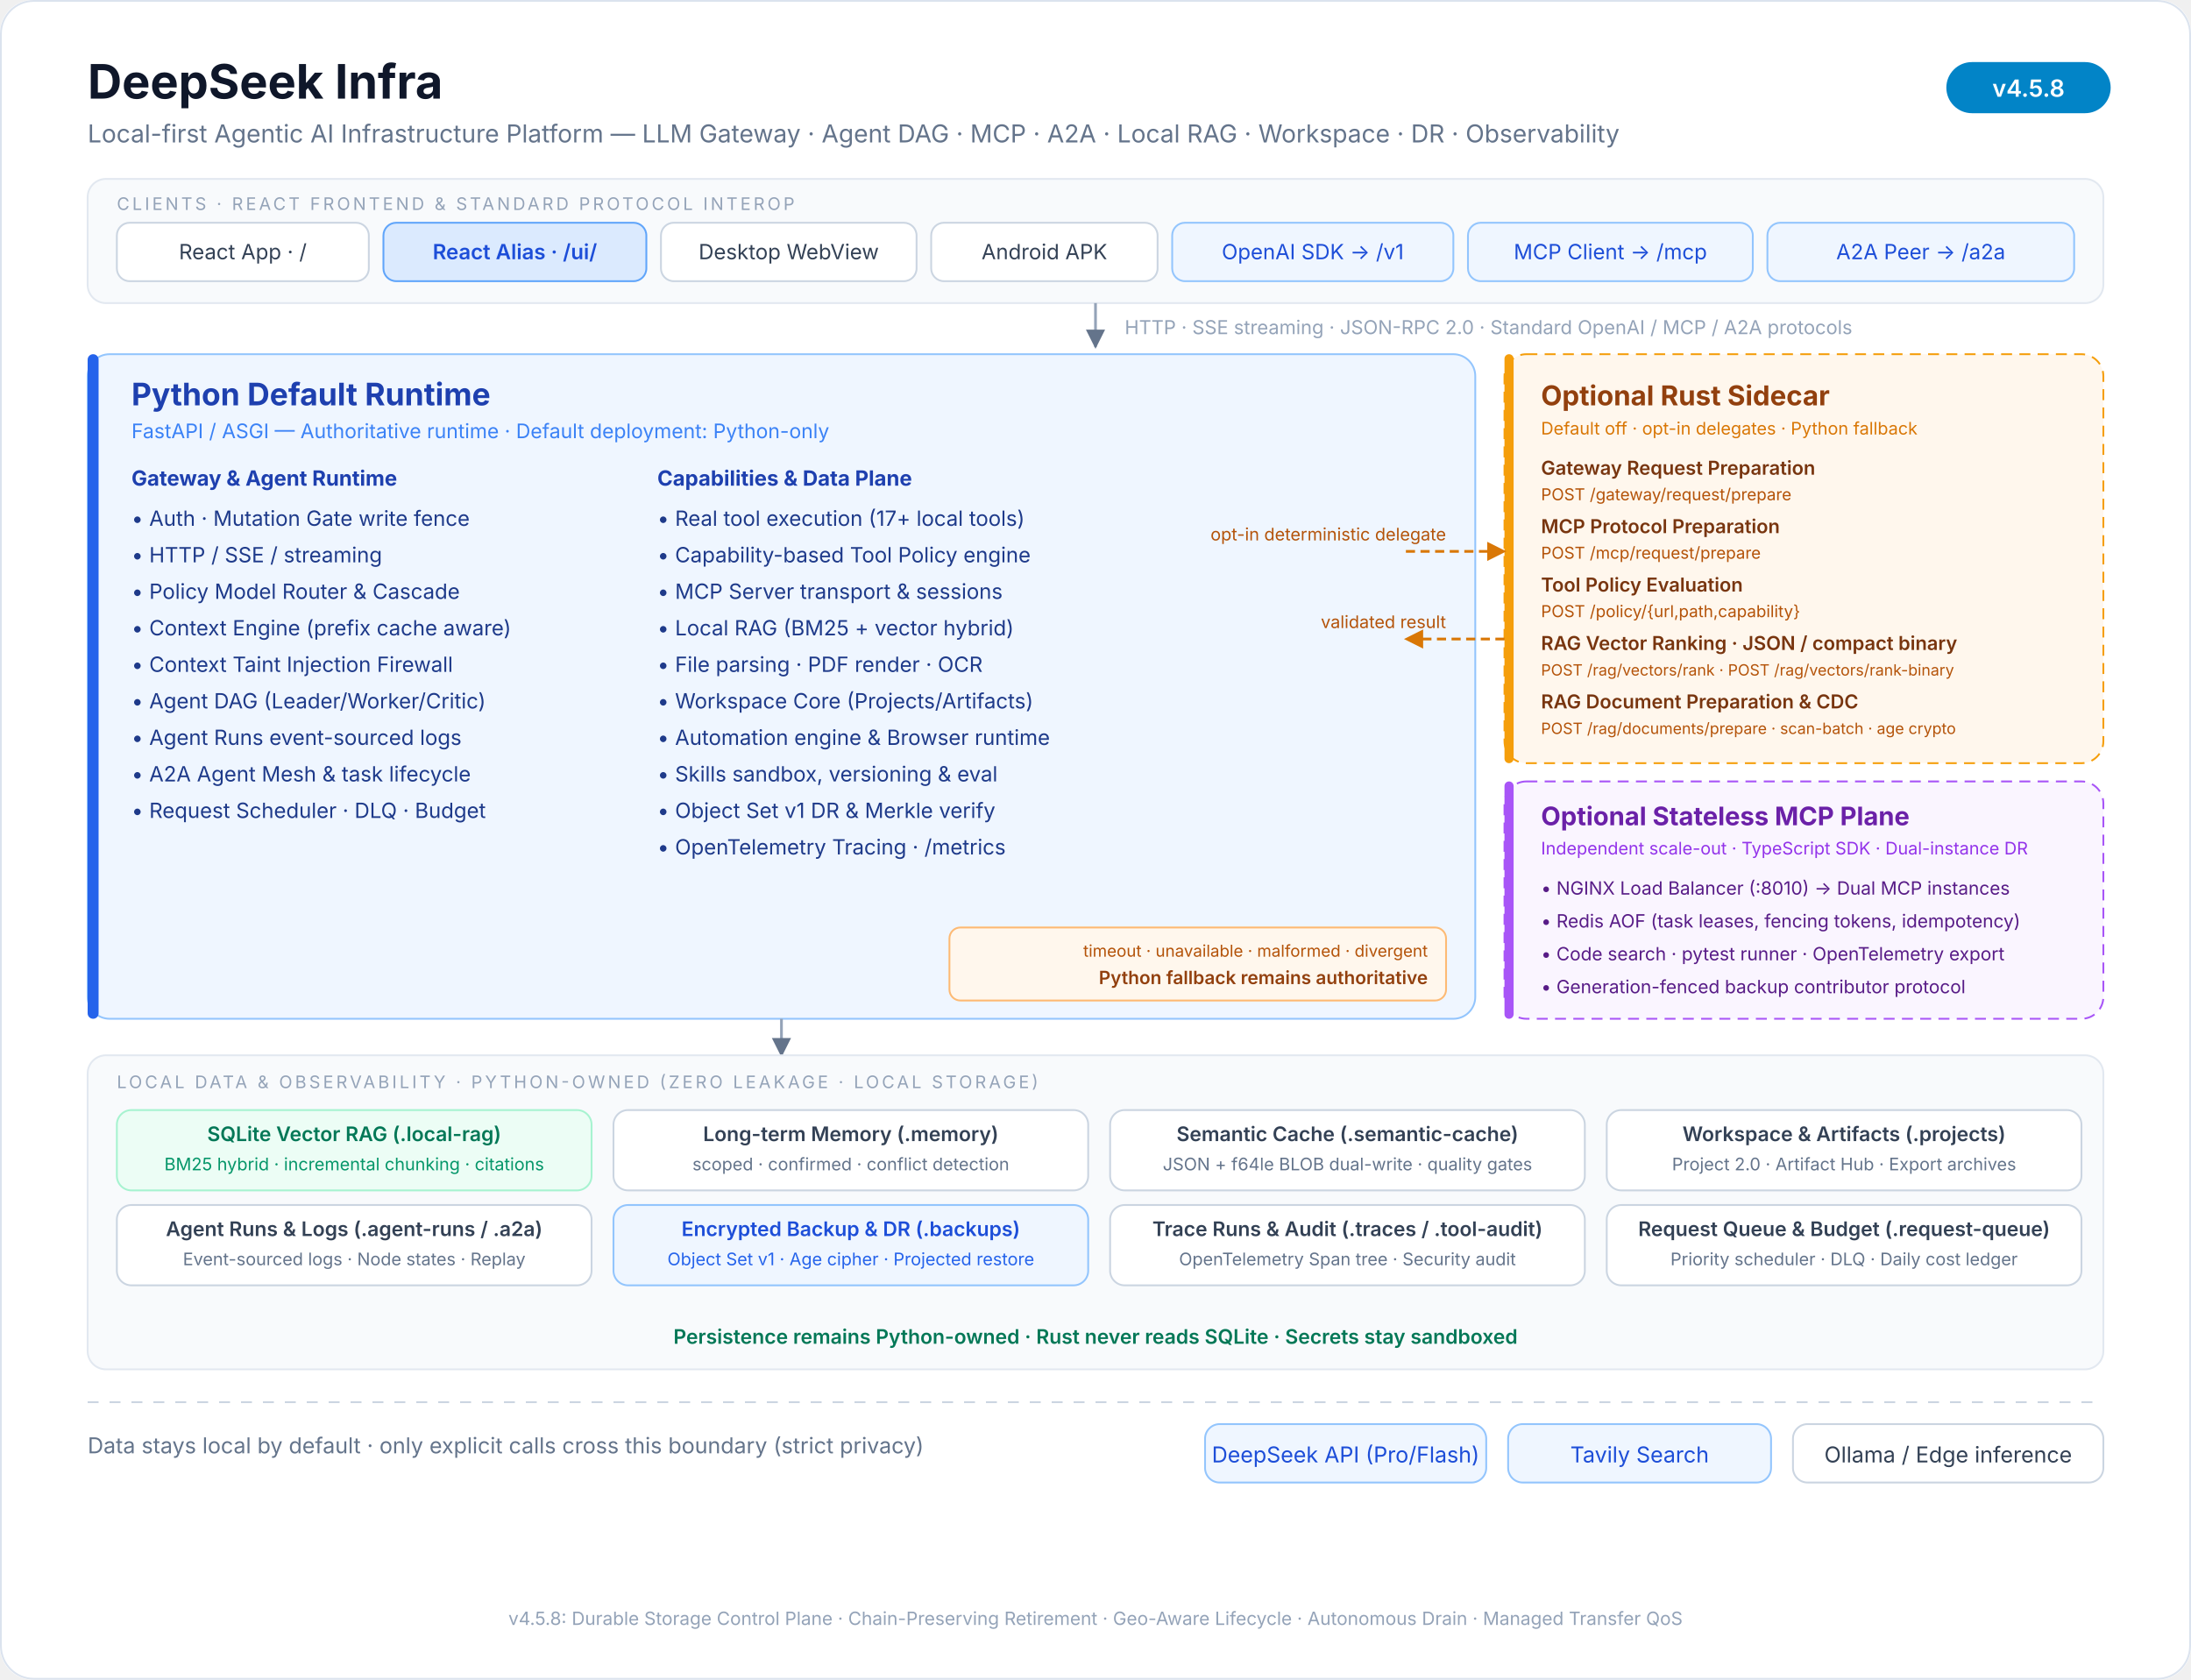
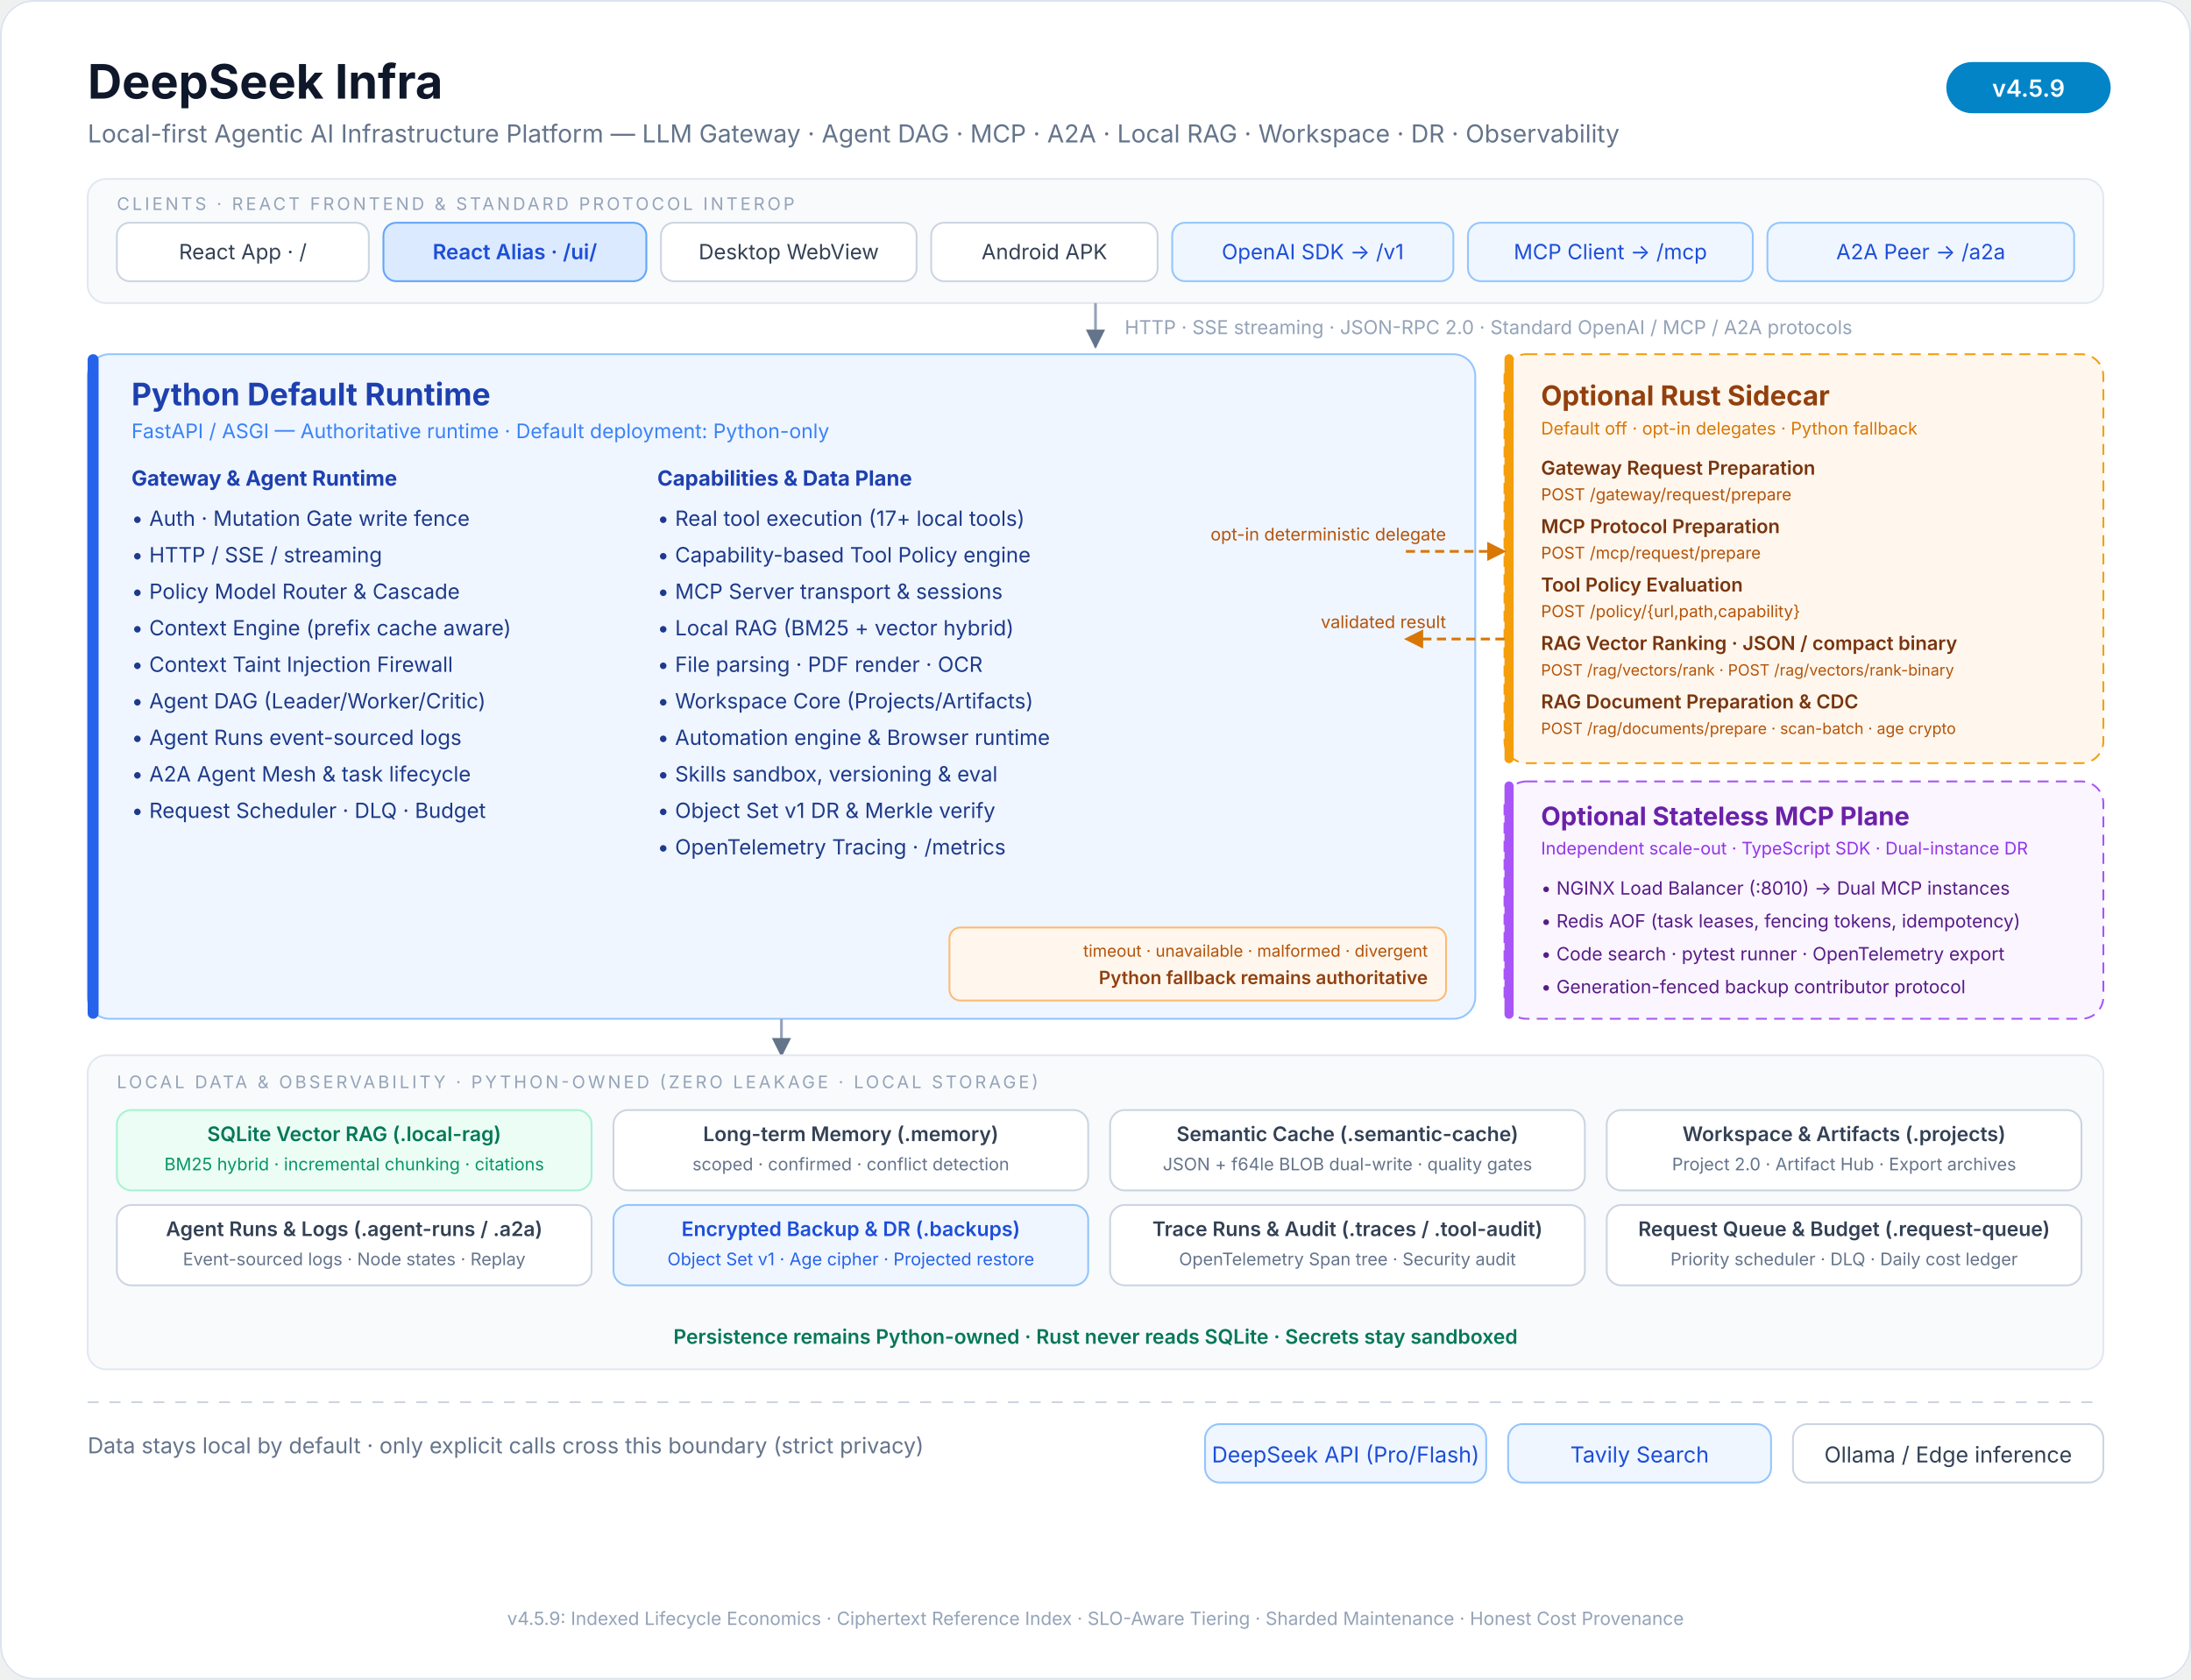
<svg xmlns="http://www.w3.org/2000/svg" viewBox="0 0 1200 920" font-family="ui-sans-serif, system-ui, -apple-system, 'Segoe UI', 'PingFang SC', 'Microsoft YaHei', sans-serif">
  <defs>
    <marker id="arrow" viewBox="0 0 10 10" refX="9" refY="5" markerWidth="7" markerHeight="7" orient="auto-start-reverse">
      <path d="M 0 0 L 10 5 L 0 10 z" fill="#64748b" />
    </marker>
    <marker id="rust-arrow" viewBox="0 0 10 10" refX="9" refY="5" markerWidth="7" markerHeight="7" orient="auto-start-reverse">
      <path d="M 0 0 L 10 5 L 0 10 z" fill="#d97706" />
    </marker>
  </defs>
  <rect x="0" y="0" width="1200" height="920" rx="18" fill="#ffffff" />
  <rect x="0.5" y="0.5" width="1199" height="919" rx="18" fill="none" stroke="#dbe3ee" />
  <text x="48" y="54" font-size="26" font-weight="700" fill="#0f172a">DeepSeek Infra</text>
  <text x="48" y="78" font-size="13.5" fill="#64748b">Local-first Agentic AI Infrastructure Platform — LLM Gateway · Agent DAG · MCP · A2A · Local RAG · Workspace · DR · Observability</text>
  <rect x="1066" y="34" width="90" height="28" rx="14" fill="#0284c7" />
-   <text x="1111" y="53" font-size="13" font-weight="600" fill="#ffffff" text-anchor="middle">v4.5.8</text>
+   <text x="1111" y="53" font-size="13" font-weight="600" fill="#ffffff" text-anchor="middle">v4.5.9</text>
  <rect x="48" y="98" width="1104" height="68" rx="10" fill="#f8fafc" stroke="#e2e8f0" />
  <text x="64" y="115" font-size="9.5" letter-spacing="1.5" fill="#94a3b8">CLIENTS · REACT FRONTEND &amp; STANDARD PROTOCOL INTEROP</text>
  <g font-size="11.5" fill="#334155" text-anchor="middle">
    <rect x="64" y="122" width="138" height="32" rx="7" fill="#ffffff" stroke="#cbd5e1" />
    <text x="133" y="142">React App · /</text>
    <rect x="210" y="122" width="144" height="32" rx="7" fill="#dbeafe" stroke="#60a5fa" />
    <text x="282" y="142" fill="#1d4ed8" font-weight="600">React Alias · /ui/</text>
    <rect x="362" y="122" width="140" height="32" rx="7" fill="#ffffff" stroke="#cbd5e1" />
    <text x="432" y="142">Desktop WebView</text>
    <rect x="510" y="122" width="124" height="32" rx="7" fill="#ffffff" stroke="#cbd5e1" />
    <text x="572" y="142">Android APK</text>
    <rect x="642" y="122" width="154" height="32" rx="7" fill="#eff6ff" stroke="#93c5fd" />
    <text x="719" y="142" fill="#1d4ed8">OpenAI SDK → /v1</text>
    <rect x="804" y="122" width="156" height="32" rx="7" fill="#eff6ff" stroke="#93c5fd" />
    <text x="882" y="142" fill="#1d4ed8">MCP Client → /mcp</text>
    <rect x="968" y="122" width="168" height="32" rx="7" fill="#eff6ff" stroke="#93c5fd" />
    <text x="1052" y="142" fill="#1d4ed8">A2A Peer → /a2a</text>
  </g>
  <line x1="600" y1="166" x2="600" y2="190" stroke="#94a3b8" stroke-width="1.5" marker-end="url(#arrow)" />
  <text x="616" y="183" font-size="10.5" fill="#94a3b8">HTTP · SSE streaming · JSON-RPC 2.0 · Standard OpenAI / MCP / A2A protocols</text>
  <rect x="48" y="194" width="760" height="364" rx="12" fill="#eff6ff" stroke="#93c5fd" />
  <rect x="48" y="194" width="6" height="364" rx="3" fill="#2563eb" />
  <text x="72" y="222" font-size="17" font-weight="700" fill="#1e40af">Python Default Runtime</text>
  <text x="72" y="240" font-size="11" fill="#3b82f6">FastAPI / ASGI — Authoritative runtime · Default deployment: Python-only</text>
  <g font-size="11.5" fill="#1e3a8a">
    <text x="72" y="266" font-weight="700" fill="#1e40af">Gateway &amp; Agent Runtime</text>
    <text x="72" y="288">• Auth · Mutation Gate write fence</text>
    <text x="72" y="308">• HTTP / SSE / streaming</text>
    <text x="72" y="328">• Policy Model Router &amp; Cascade</text>
    <text x="72" y="348">• Context Engine (prefix cache aware)</text>
    <text x="72" y="368">• Context Taint Injection Firewall</text>
    <text x="72" y="388">• Agent DAG (Leader/Worker/Critic)</text>
    <text x="72" y="408">• Agent Runs event-sourced logs</text>
    <text x="72" y="428">• A2A Agent Mesh &amp; task lifecycle</text>
    <text x="72" y="448">• Request Scheduler · DLQ · Budget</text>
    <text x="360" y="266" font-weight="700" fill="#1e40af">Capabilities &amp; Data Plane</text>
    <text x="360" y="288">• Real tool execution (17+ local tools)</text>
    <text x="360" y="308">• Capability-based Tool Policy engine</text>
    <text x="360" y="328">• MCP Server transport &amp; sessions</text>
    <text x="360" y="348">• Local RAG (BM25 + vector hybrid)</text>
    <text x="360" y="368">• File parsing · PDF render · OCR</text>
    <text x="360" y="388">• Workspace Core (Projects/Artifacts)</text>
    <text x="360" y="408">• Automation engine &amp; Browser runtime</text>
    <text x="360" y="428">• Skills sandbox, versioning &amp; eval</text>
    <text x="360" y="448">• Object Set v1 DR &amp; Merkle verify</text>
    <text x="360" y="468">• OpenTelemetry Tracing · /metrics</text>
  </g>
  <rect x="824" y="194" width="328" height="224" rx="12" fill="#fff7ed" stroke="#f59e0b" stroke-dasharray="6 4" />
  <rect x="824" y="194" width="5" height="224" rx="2.5" fill="#f59e0b" />
  <text x="844" y="222" font-size="15" font-weight="700" fill="#92400e">Optional Rust Sidecar</text>
  <text x="844" y="238" font-size="9.5" fill="#d97706">Default off · opt-in delegates · Python fallback</text>
  <g font-size="10.5" fill="#78350f">
    <text x="844" y="260" font-weight="600">Gateway Request Preparation</text>
    <text x="844" y="274" font-size="9" fill="#b45309">POST /gateway/request/prepare</text>
    <text x="844" y="292" font-weight="600">MCP Protocol Preparation</text>
    <text x="844" y="306" font-size="9" fill="#b45309">POST /mcp/request/prepare</text>
    <text x="844" y="324" font-weight="600">Tool Policy Evaluation</text>
    <text x="844" y="338" font-size="9" fill="#b45309">POST /policy/{url,path,capability}</text>
    <text x="844" y="356" font-weight="600">RAG Vector Ranking · JSON / compact binary</text>
    <text x="844" y="370" font-size="8.5" fill="#b45309">POST /rag/vectors/rank · POST /rag/vectors/rank-binary</text>
    <text x="844" y="388" font-weight="600">RAG Document Preparation &amp; CDC</text>
    <text x="844" y="402" font-size="8.5" fill="#b45309">POST /rag/documents/prepare · scan-batch · age crypto</text>
  </g>
  <rect x="824" y="428" width="328" height="130" rx="12" fill="#faf5ff" stroke="#a855f7" stroke-dasharray="6 4" />
  <rect x="824" y="428" width="5" height="130" rx="2.5" fill="#a855f7" />
  <text x="844" y="452" font-size="14" font-weight="700" fill="#6b21a8">Optional Stateless MCP Plane</text>
  <text x="844" y="468" font-size="9.5" fill="#9333ea">Independent scale-out · TypeScript SDK · Dual-instance DR</text>
  <g font-size="10" fill="#581c87">
    <text x="844" y="490">• NGINX Load Balancer (:8010) → Dual MCP instances</text>
    <text x="844" y="508">• Redis AOF (task leases, fencing tokens, idempotency)</text>
    <text x="844" y="526">• Code search · pytest runner · OpenTelemetry export</text>
    <text x="844" y="544">• Generation-fenced backup contributor protocol</text>
  </g>
  <text x="792" y="296" font-size="9.5" fill="#b45309" text-anchor="end">opt-in deterministic delegate</text>
  <line x1="770" y1="302" x2="824" y2="302" stroke="#d97706" stroke-width="1.5" stroke-dasharray="5 3" marker-end="url(#rust-arrow)" />
  <line x1="824" y1="350" x2="770" y2="350" stroke="#d97706" stroke-width="1.5" stroke-dasharray="5 3" marker-end="url(#rust-arrow)" />
  <text x="792" y="344" font-size="9.5" fill="#b45309" text-anchor="end">validated result</text>
  <rect x="520" y="508" width="272" height="40" rx="6" fill="#fff7ed" stroke="#fdba74" />
  <text x="782" y="524" font-size="9" fill="#b45309" text-anchor="end">timeout · unavailable · malformed · divergent</text>
  <text x="782" y="539" font-size="10" fill="#92400e" text-anchor="end" font-weight="600">Python fallback remains authoritative</text>
  <line x1="428" y1="558" x2="428" y2="578" stroke="#94a3b8" stroke-width="1.5" marker-end="url(#arrow)" />
  <rect x="48" y="578" width="1104" height="172" rx="10" fill="#f8fafc" stroke="#e2e8f0" />
  <text x="64" y="596" font-size="9.5" letter-spacing="1.5" fill="#94a3b8">LOCAL DATA &amp; OBSERVABILITY · PYTHON-OWNED (ZERO LEAKAGE · LOCAL STORAGE)</text>
  <g font-size="11" fill="#334155" text-anchor="middle">
    <rect x="64" y="608" width="260" height="44" rx="8" fill="#ecfdf5" stroke="#a7f3d0" />
    <text x="194" y="625" fill="#047857" font-weight="600">SQLite Vector RAG (.local-rag)</text>
    <text x="194" y="641" font-size="9.5" fill="#059669">BM25 hybrid · incremental chunking · citations</text>
    <rect x="336" y="608" width="260" height="44" rx="8" fill="#ffffff" stroke="#cbd5e1" />
    <text x="466" y="625" font-weight="600">Long-term Memory (.memory)</text>
    <text x="466" y="641" font-size="9.5" fill="#64748b">scoped · confirmed · conflict detection</text>
    <rect x="608" y="608" width="260" height="44" rx="8" fill="#ffffff" stroke="#cbd5e1" />
    <text x="738" y="625" font-weight="600">Semantic Cache (.semantic-cache)</text>
    <text x="738" y="641" font-size="9.5" fill="#64748b">JSON + f64le BLOB dual-write · quality gates</text>
    <rect x="880" y="608" width="260" height="44" rx="8" fill="#ffffff" stroke="#cbd5e1" />
    <text x="1010" y="625" font-weight="600">Workspace &amp; Artifacts (.projects)</text>
    <text x="1010" y="641" font-size="9.5" fill="#64748b">Project 2.0 · Artifact Hub · Export archives</text>
    <rect x="64" y="660" width="260" height="44" rx="8" fill="#ffffff" stroke="#cbd5e1" />
    <text x="194" y="677" font-weight="600">Agent Runs &amp; Logs (.agent-runs / .a2a)</text>
    <text x="194" y="693" font-size="9.5" fill="#64748b">Event-sourced logs · Node states · Replay</text>
    <rect x="336" y="660" width="260" height="44" rx="8" fill="#eff6ff" stroke="#93c5fd" />
    <text x="466" y="677" fill="#1d4ed8" font-weight="600">Encrypted Backup &amp; DR (.backups)</text>
    <text x="466" y="693" font-size="9.5" fill="#2563eb">Object Set v1 · Age cipher · Projected restore</text>
    <rect x="608" y="660" width="260" height="44" rx="8" fill="#ffffff" stroke="#cbd5e1" />
    <text x="738" y="677" font-weight="600">Trace Runs &amp; Audit (.traces / .tool-audit)</text>
    <text x="738" y="693" font-size="9.5" fill="#64748b">OpenTelemetry Span tree · Security audit</text>
    <rect x="880" y="660" width="260" height="44" rx="8" fill="#ffffff" stroke="#cbd5e1" />
    <text x="1010" y="677" font-weight="600">Request Queue &amp; Budget (.request-queue)</text>
    <text x="1010" y="693" font-size="9.5" fill="#64748b">Priority scheduler · DLQ · Daily cost ledger</text>
  </g>
  <text x="600" y="736" font-size="11" fill="#047857" text-anchor="middle" font-weight="600">Persistence remains Python-owned · Rust never reads SQLite · Secrets stay sandboxed</text>
  <line x1="48" y1="768" x2="1152" y2="768" stroke="#cbd5e1" stroke-dasharray="6 6" />
  <text x="48" y="796" font-size="12" fill="#64748b">Data stays local by default · only explicit calls cross this boundary (strict privacy)</text>
  <g font-size="12" text-anchor="middle">
    <rect x="660" y="780" width="154" height="32" rx="8" fill="#eff6ff" stroke="#93c5fd" />
    <text x="737" y="801" fill="#1d4ed8">DeepSeek API (Pro/Flash)</text>
    <rect x="826" y="780" width="144" height="32" rx="8" fill="#eff6ff" stroke="#93c5fd" />
    <text x="898" y="801" fill="#1d4ed8">Tavily Search</text>
    <rect x="982" y="780" width="170" height="32" rx="8" fill="#ffffff" stroke="#cbd5e1" />
    <text x="1067" y="801" fill="#334155">Ollama / Edge inference</text>
  </g>
-   <text x="600" y="890" font-size="10" fill="#94a3b8" text-anchor="middle">v4.5.8: Durable Storage Control Plane · Chain-Preserving Retirement · Geo-Aware Lifecycle · Autonomous Drain · Managed Transfer QoS</text>
+   <text x="600" y="890" font-size="10" fill="#94a3b8" text-anchor="middle">v4.5.9: Indexed Lifecycle Economics · Ciphertext Reference Index · SLO-Aware Tiering · Sharded Maintenance · Honest Cost Provenance</text>
</svg>
